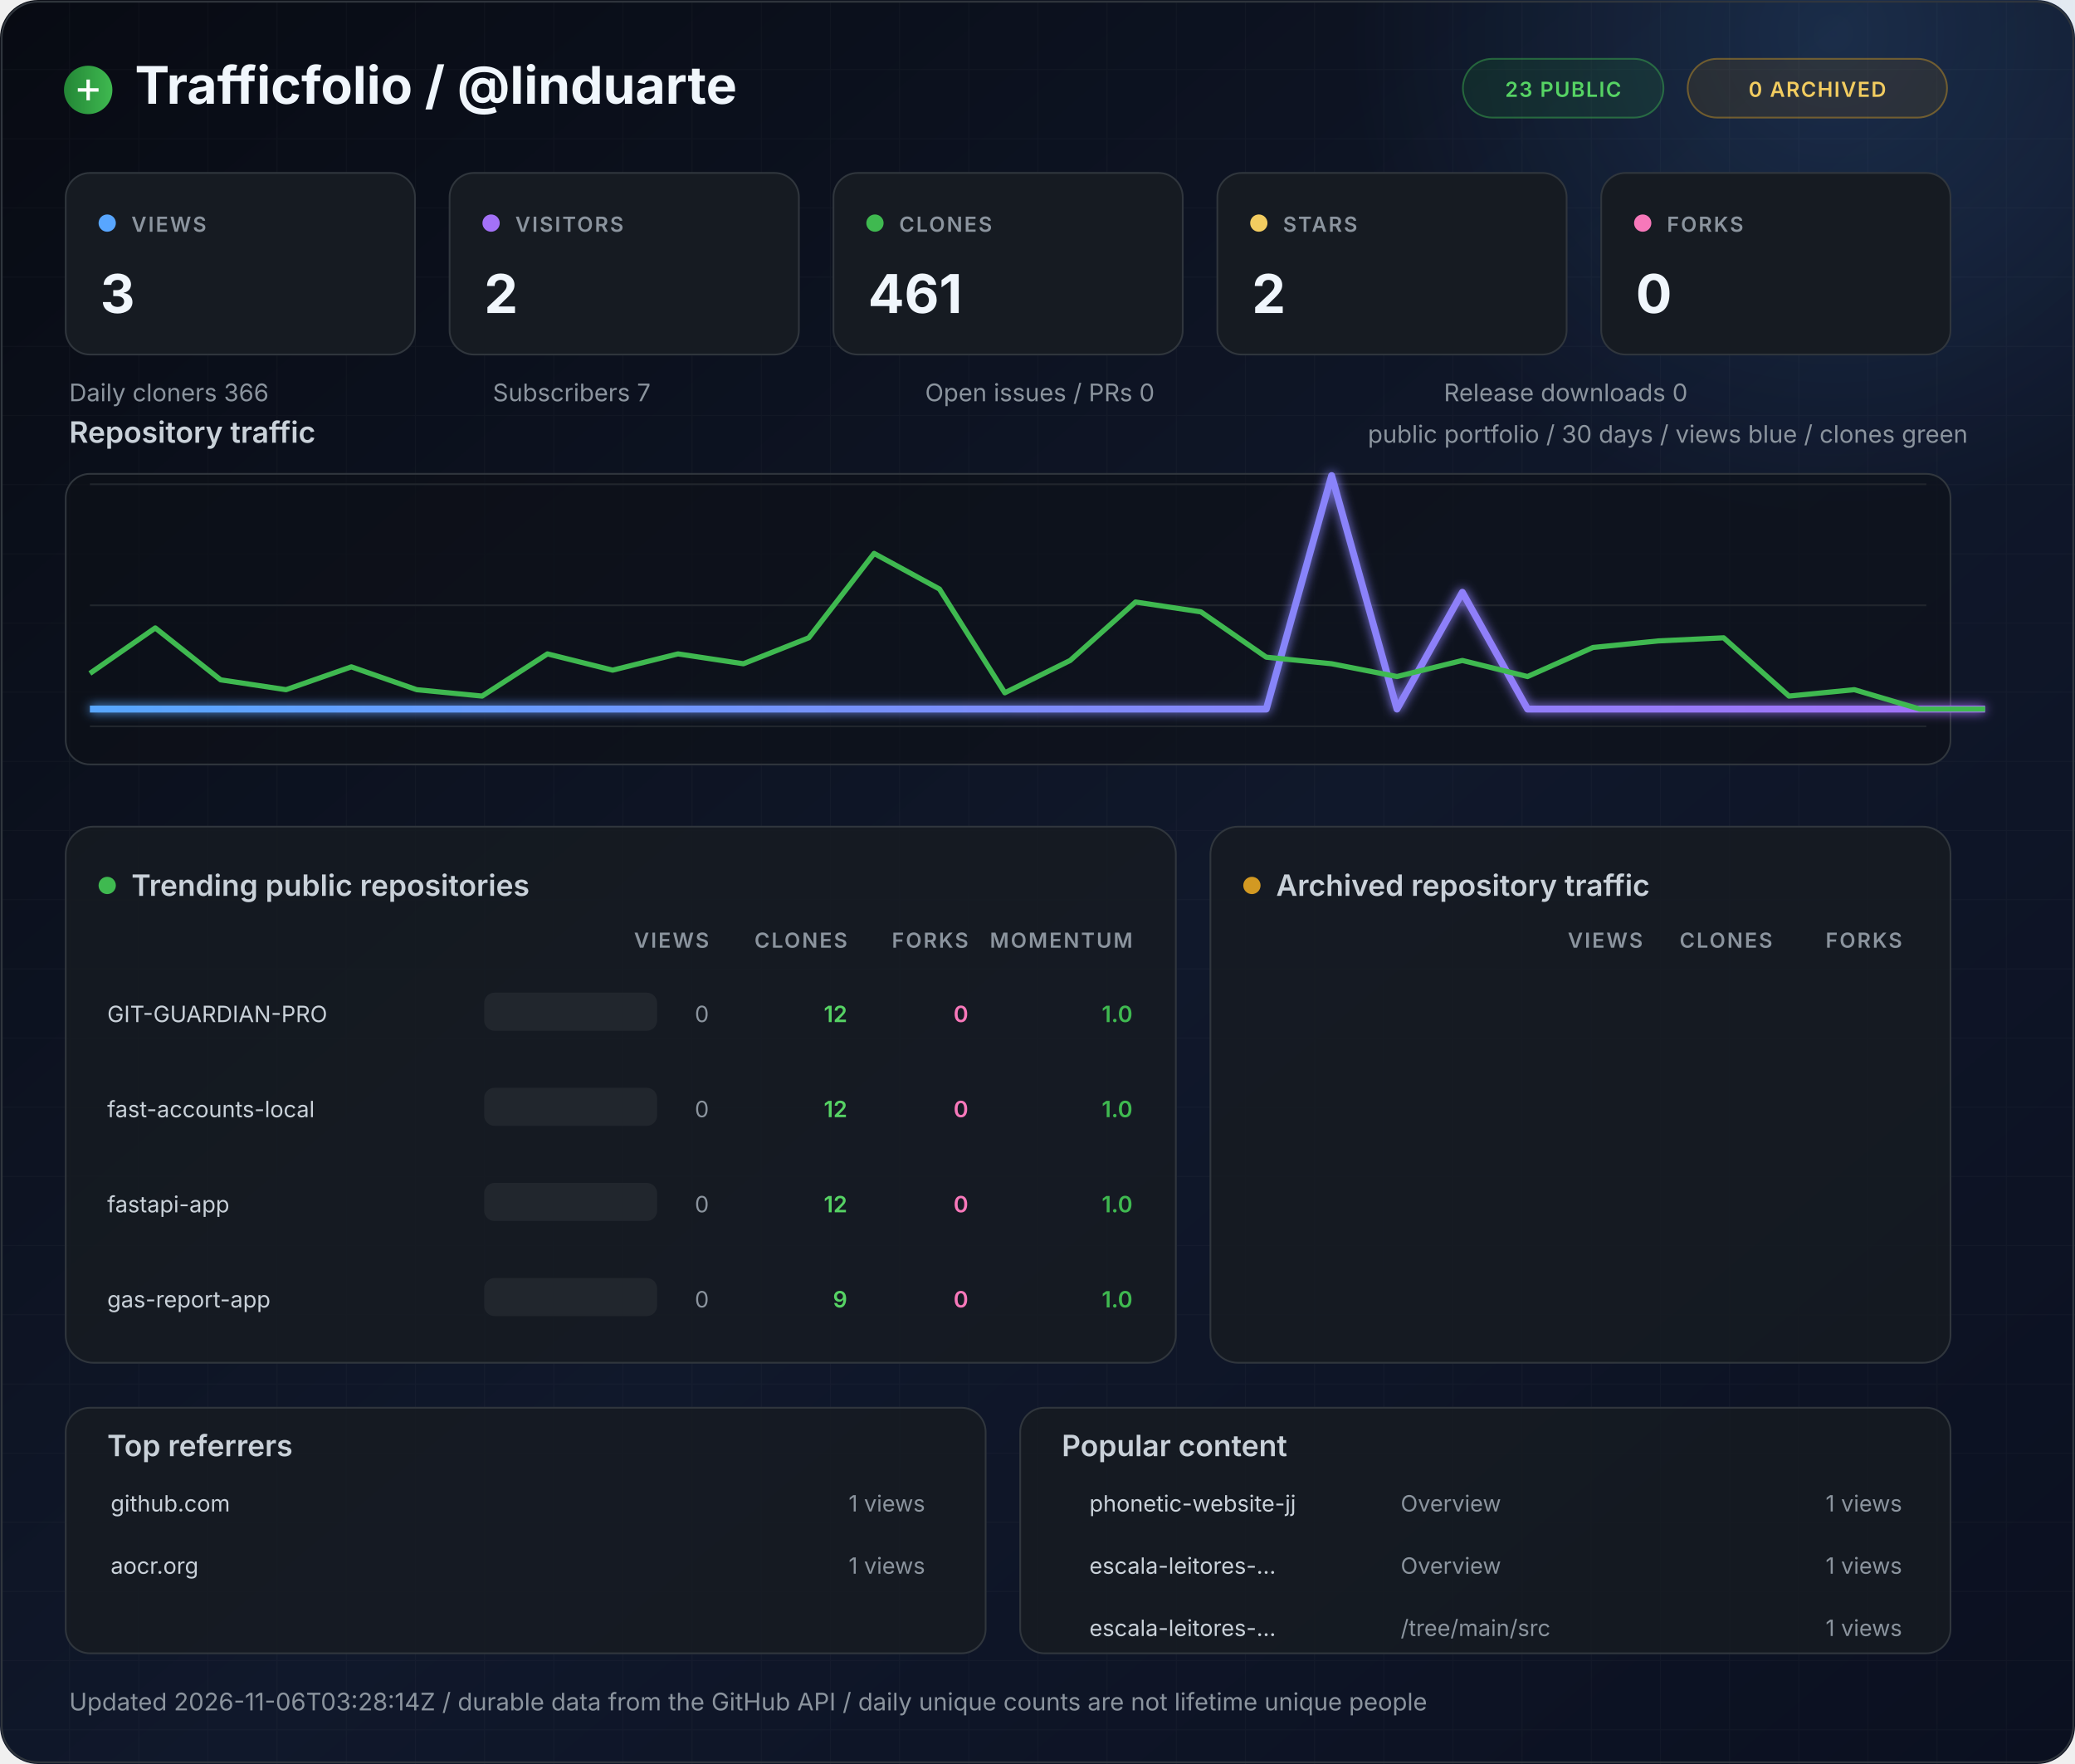
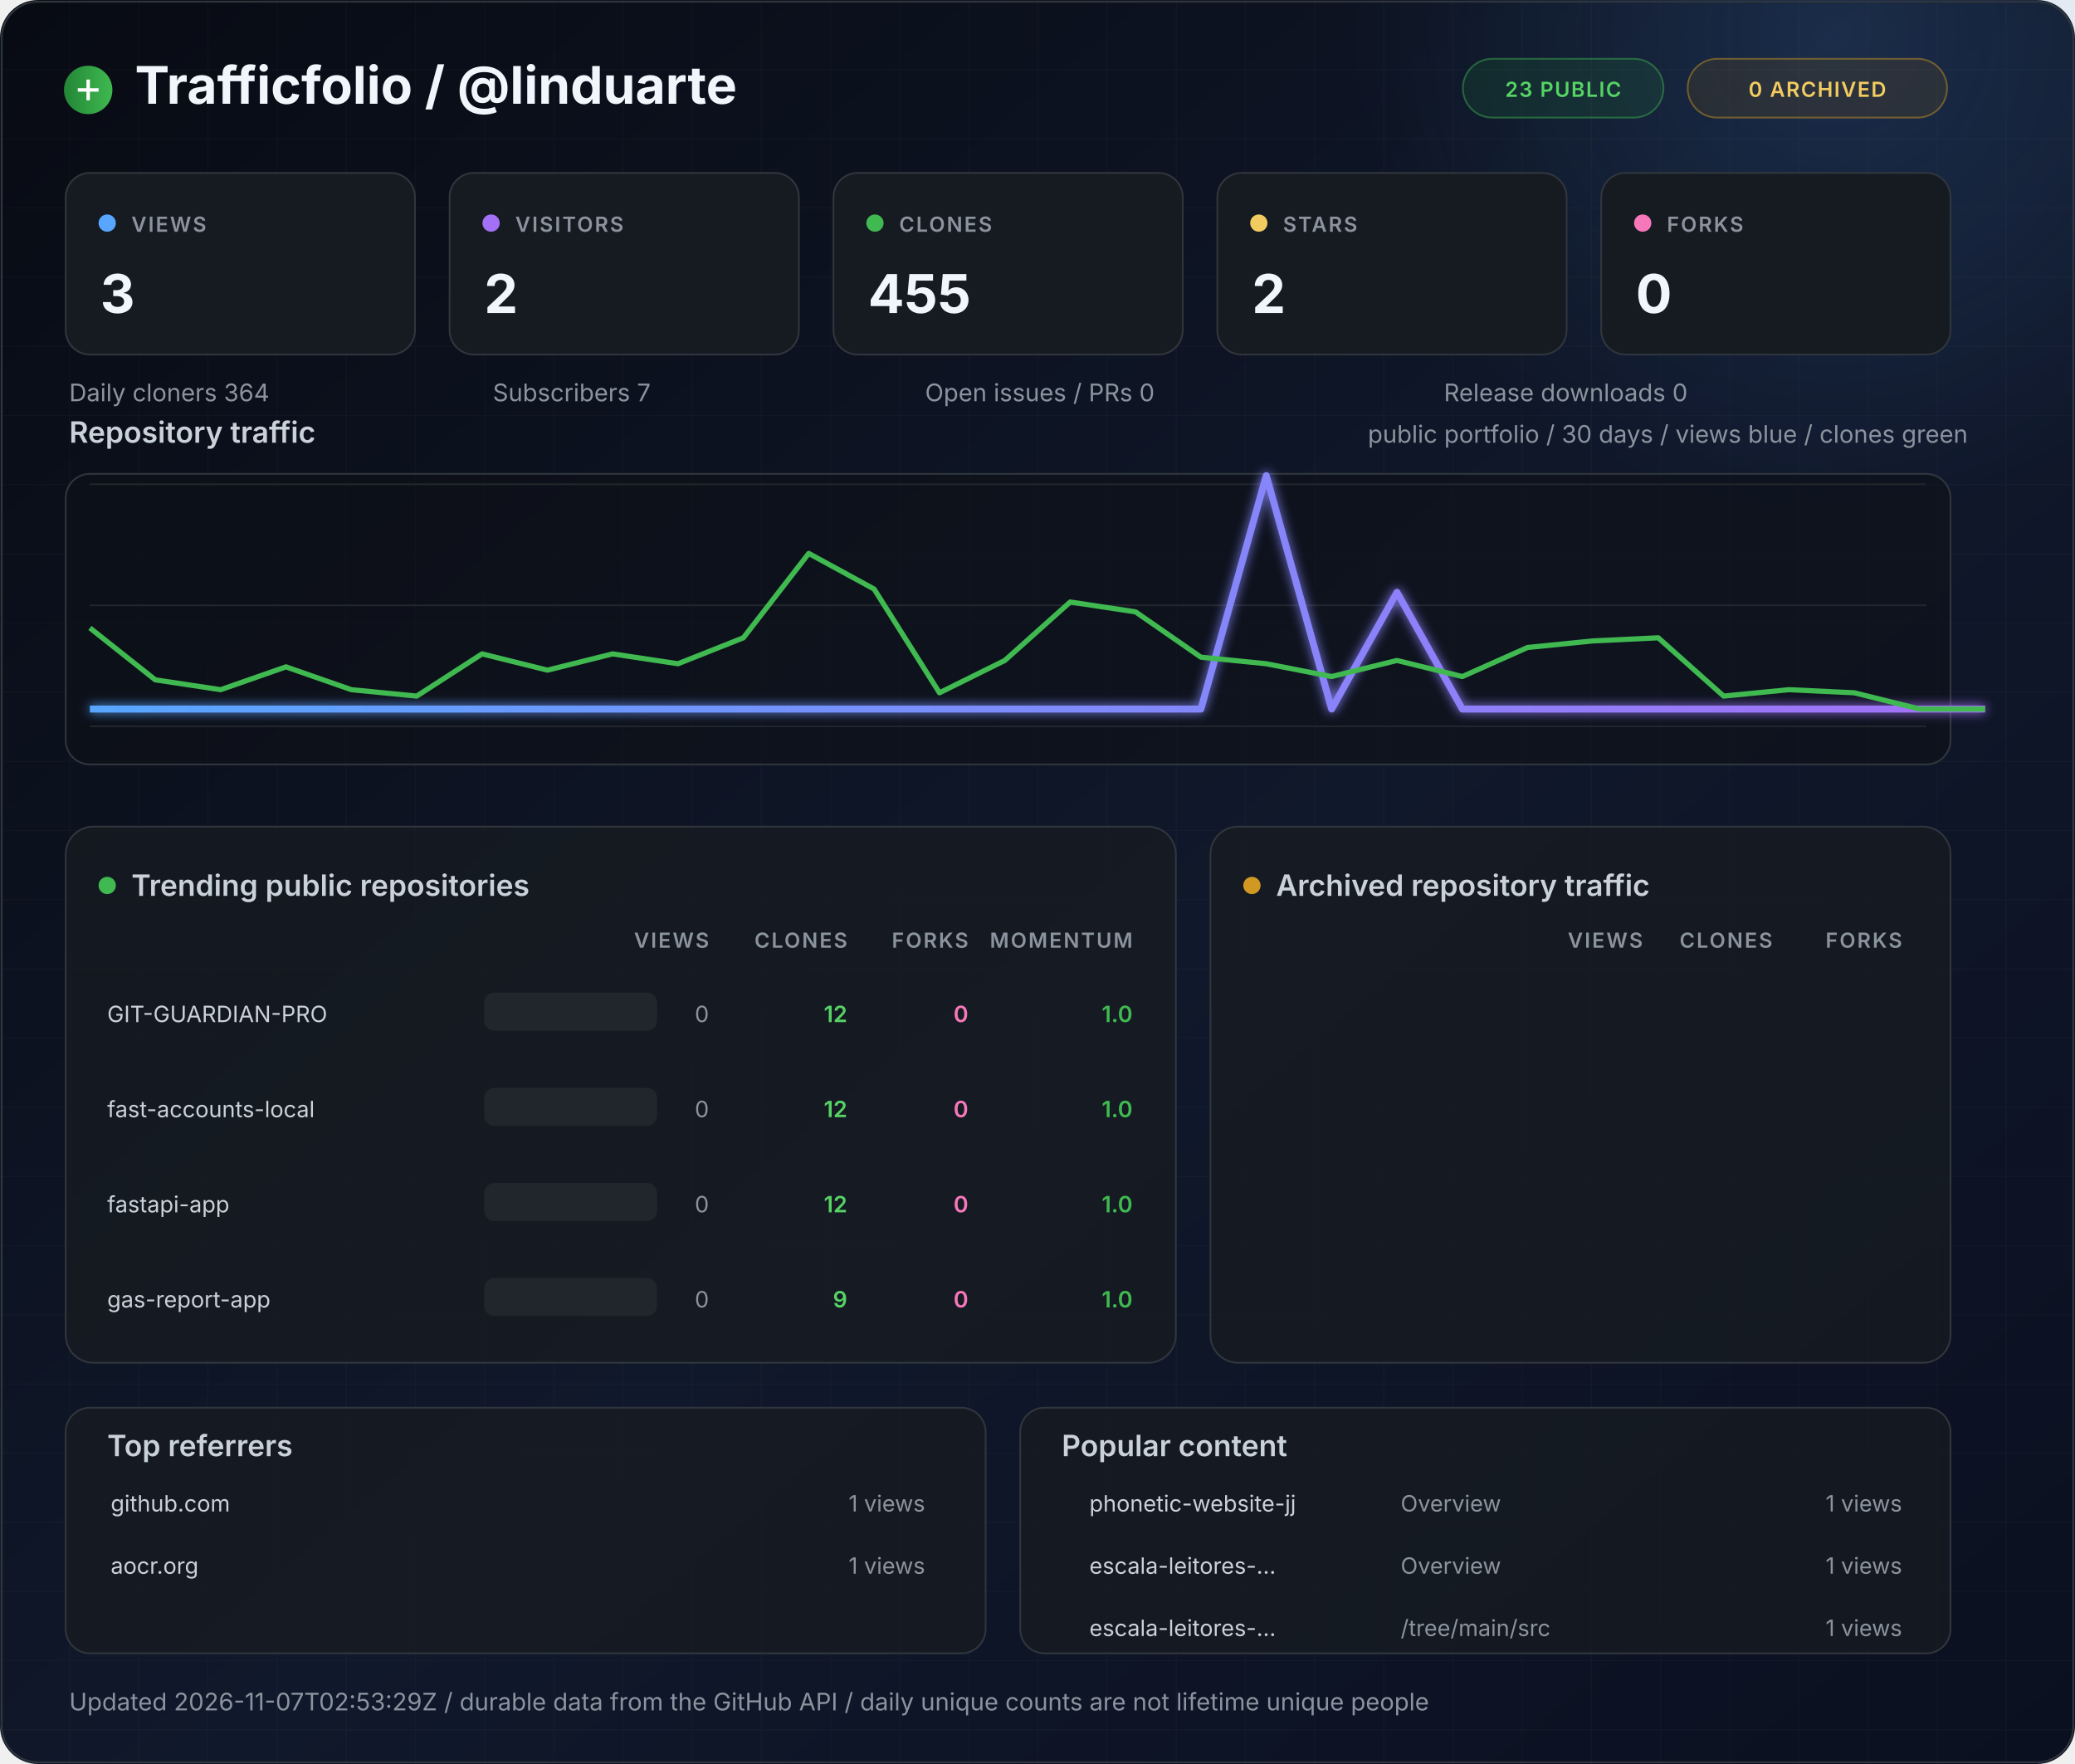
<svg xmlns="http://www.w3.org/2000/svg" width="1200" height="1020" viewBox="0 0 1200 1020" role="img" aria-label="Trafficfolio GitHub analytics dashboard for linduarte">
  <defs>
    <linearGradient id="bg" x1="0" y1="0" x2="1" y2="1">
      <stop stop-color="#080b13" />
      <stop offset=".55" stop-color="#10182b" />
      <stop offset="1" stop-color="#0b1020" />
    </linearGradient>
    <linearGradient id="line" x1="0" y1="0" x2="1" y2="0">
      <stop stop-color="#58a6ff" />
      <stop offset="1" stop-color="#a371f7" />
    </linearGradient>
    <linearGradient id="bar" x1="0" y1="0" x2="1" y2="0">
      <stop stop-color="#238636" />
      <stop offset="1" stop-color="#3fb950" />
    </linearGradient>
    <linearGradient id="archiveBar" x1="0" y1="0" x2="1" y2="0">
      <stop stop-color="#9e6a03" />
      <stop offset="1" stop-color="#f2cc60" />
    </linearGradient>
    <radialGradient id="ambient">
      <stop stop-color="#58a6ff" stop-opacity=".16" />
      <stop offset="1" stop-color="#58a6ff" stop-opacity="0" />
    </radialGradient>
    <pattern id="grid" width="40" height="40" patternUnits="userSpaceOnUse">
      <path d="M40 0H0V40" fill="none" stroke="#ffffff" stroke-opacity=".025" />
    </pattern>
    <filter id="glow">
      <feGaussianBlur stdDeviation="3" result="b" />
      <feMerge>
        <feMergeNode in="b" />
        <feMergeNode in="SourceGraphic" />
      </feMerge>
    </filter>
    <style>
    .title{font:750 30px -apple-system,BlinkMacSystemFont,"Segoe UI",sans-serif;fill:#f0f6fc}
    .subtitle{font:14px -apple-system,BlinkMacSystemFont,"Segoe UI",sans-serif;fill:#8b949e}
    .label{font:600 12px -apple-system,BlinkMacSystemFont,"Segoe UI",sans-serif;fill:#8b949e;letter-spacing:1px}
    .metric{font:700 31px -apple-system,BlinkMacSystemFont,"Segoe UI",sans-serif;fill:#f0f6fc}
    .section{font:600 17px -apple-system,BlinkMacSystemFont,"Segoe UI",sans-serif;fill:#c9d1d9}
    .repo,.value,.trend,.archive,.clone,.fork{font:13px -apple-system,BlinkMacSystemFont,"Segoe UI",sans-serif;fill:#c9d1d9}
    .value{fill:#8b949e} .trend{fill:#3fb950;font-weight:600} .archive{fill:#d29922}
    .clone{fill:#56d364;font-weight:600} .fork{fill:#f778ba;font-weight:600}
    .pill{font:600 12px -apple-system,BlinkMacSystemFont,"Segoe UI",sans-serif;letter-spacing:.7px}
  </style>
  </defs>
  <rect width="1200" height="1020" rx="22" fill="url(#bg)" />
  <rect width="1200" height="1020" rx="22" fill="url(#grid)" />
  <circle cx="1060" cy="20" r="280" fill="url(#ambient)" />
  <rect x="1" y="1" width="1198" height="1018" rx="21" fill="none" stroke="#30363d" />
  <circle cx="51" cy="52" r="14" fill="url(#bar)" />
  <path d="M45 52h12M51 46v12" stroke="#fff" stroke-width="2" />
  <text x="78" y="60" class="title">Trafficfolio / @linduarte</text>
  <rect x="846" y="34" width="116" height="34" rx="17" fill="#238636" fill-opacity=".16" stroke="#3fb950" stroke-opacity=".45" />
  <text x="904" y="56" text-anchor="middle" class="pill" fill="#56d364">23 PUBLIC</text>
  <rect x="976" y="34" width="150" height="34" rx="17" fill="#9e6a03" fill-opacity=".14" stroke="#d29922" stroke-opacity=".45" />
  <text x="1051" y="56" text-anchor="middle" class="pill" fill="#f2cc60">0 ARCHIVED</text>
  <rect x="38" y="100" width="202" height="105" rx="14" fill="#161b22" stroke="#30363d" />
  <circle cx="62" cy="129" r="5" fill="#58a6ff" />
  <text x="76" y="134" class="label">VIEWS</text>
  <text x="58" y="181" class="metric">3</text>
  <rect x="260" y="100" width="202" height="105" rx="14" fill="#161b22" stroke="#30363d" />
  <circle cx="284" cy="129" r="5" fill="#a371f7" />
  <text x="298" y="134" class="label">VISITORS</text>
  <text x="280" y="181" class="metric">2</text>
  <rect x="482" y="100" width="202" height="105" rx="14" fill="#161b22" stroke="#30363d" />
  <circle cx="506" cy="129" r="5" fill="#3fb950" />
  <text x="520" y="134" class="label">CLONES</text>
-   <text x="502" y="181" class="metric">461</text>
+   <text x="502" y="181" class="metric">455</text>
  <rect x="704" y="100" width="202" height="105" rx="14" fill="#161b22" stroke="#30363d" />
  <circle cx="728" cy="129" r="5" fill="#f2cc60" />
  <text x="742" y="134" class="label">STARS</text>
  <text x="724" y="181" class="metric">2</text>
  <rect x="926" y="100" width="202" height="105" rx="14" fill="#161b22" stroke="#30363d" />
  <circle cx="950" cy="129" r="5" fill="#f778ba" />
  <text x="964" y="134" class="label">FORKS</text>
  <text x="946" y="181" class="metric">0</text>
-   <text x="40" y="232" class="subtitle">Daily cloners 366</text>
+   <text x="40" y="232" class="subtitle">Daily cloners 364</text>
  <text x="285" y="232" class="subtitle">Subscribers 7</text>
  <text x="535" y="232" class="subtitle">Open issues / PRs 0</text>
  <text x="835" y="232" class="subtitle">Release downloads 0</text>
  <text x="40" y="256" class="section">Repository traffic</text>
  <text x="1138" y="256" text-anchor="end" class="subtitle">public portfolio / 30 days / views blue / clones green</text>
  <rect x="38" y="274" width="1090" height="168" rx="14" fill="#0d1117" fill-opacity=".62" stroke="#30363d" />
  <line x1="52" y1="420" x2="1114" y2="420" stroke="#21262d" />
  <line x1="52" y1="350" x2="1114" y2="350" stroke="#21262d" />
  <line x1="52" y1="280" x2="1114" y2="280" stroke="#21262d" />
-   <polyline points="52.0,410.0 89.8,410.0 127.6,410.0 165.4,410.0 203.2,410.0 241.0,410.0 278.8,410.0 316.6,410.0 354.3,410.0 392.1,410.0 429.9,410.0 467.7,410.0 505.5,410.0 543.3,410.0 581.1,410.0 618.9,410.0 656.7,410.0 694.5,410.0 732.3,410.0 770.1,275.0 807.9,410.0 845.7,342.5 883.4,410.0 921.2,410.0 959.0,410.0 996.8,410.0 1034.6,410.0 1072.4,410.0 1110.2,410.0 1148.0,410.0" fill="none" stroke="url(#line)" stroke-width="4" stroke-linejoin="round" filter="url(#glow)" />
-   <polyline points="52.0,389.4 89.8,363.1 127.6,393.1 165.4,398.8 203.2,385.6 241.0,398.8 278.8,402.5 316.6,378.1 354.3,387.5 392.1,378.1 429.9,383.8 467.7,368.8 505.5,320.0 543.3,340.6 581.1,400.6 618.9,381.9 656.7,348.1 694.5,353.8 732.3,380.0 770.1,383.8 807.9,391.2 845.7,381.9 883.4,391.2 921.2,374.4 959.0,370.6 996.8,368.8 1034.6,402.5 1072.4,398.8 1110.2,410.0 1148.0,410.0" fill="none" stroke="#3fb950" stroke-width="3" stroke-linejoin="round" />
+   <polyline points="52.0,410.0 89.8,410.0 127.6,410.0 165.4,410.0 203.2,410.0 241.0,410.0 278.8,410.0 316.6,410.0 354.3,410.0 392.1,410.0 429.9,410.0 467.7,410.0 505.5,410.0 543.3,410.0 581.1,410.0 618.9,410.0 656.7,410.0 694.5,410.0 732.3,275.0 770.1,410.0 807.9,342.5 845.7,410.0 883.4,410.0 921.2,410.0 959.0,410.0 996.8,410.0 1034.6,410.0 1072.4,410.0 1110.2,410.0 1148.0,410.0" fill="none" stroke="url(#line)" stroke-width="4" stroke-linejoin="round" filter="url(#glow)" />
+   <polyline points="52.0,363.1 89.8,393.1 127.6,398.8 165.4,385.6 203.2,398.8 241.0,402.5 278.8,378.1 316.6,387.5 354.3,378.1 392.1,383.8 429.9,368.8 467.7,320.0 505.5,340.6 543.3,400.6 581.1,381.9 618.9,348.1 656.7,353.8 694.5,380.0 732.3,383.8 770.1,391.2 807.9,381.9 845.7,391.2 883.4,374.4 921.2,370.6 959.0,368.8 996.8,402.5 1034.6,398.8 1072.4,400.6 1110.2,410.0 1148.0,410.0" fill="none" stroke="#3fb950" stroke-width="3" stroke-linejoin="round" />
  <rect x="38" y="478" width="642" height="310" rx="16" fill="#161b22" fill-opacity=".82" stroke="#30363d" />
  <circle cx="62" cy="512" r="5" fill="#3fb950" />
  <text x="76" y="518" class="section">Trending public repositories</text>
  <text x="410" y="548" text-anchor="end" class="label">VIEWS</text>
  <text x="490" y="548" text-anchor="end" class="label">CLONES</text>
  <text x="560" y="548" text-anchor="end" class="label">FORKS</text>
  <text x="655" y="548" text-anchor="end" class="label">MOMENTUM</text>
  <text x="62" y="591" class="repo">GIT-GUARDIAN-PRO</text>
  <rect x="280" y="574" width="100" height="22" rx="6" fill="#21262d" />
  <rect x="280" y="574" width="0" height="22" rx="6" fill="url(#bar)" />
  <text x="410" y="591" text-anchor="end" class="value">0</text>
  <text x="490" y="591" text-anchor="end" class="clone">12</text>
  <text x="560" y="591" text-anchor="end" class="fork">0</text>
  <text x="655" y="591" text-anchor="end" class="trend">1.0</text>
  <text x="62" y="646" class="repo">fast-accounts-local</text>
  <rect x="280" y="629" width="100" height="22" rx="6" fill="#21262d" />
  <rect x="280" y="629" width="0" height="22" rx="6" fill="url(#bar)" />
  <text x="410" y="646" text-anchor="end" class="value">0</text>
  <text x="490" y="646" text-anchor="end" class="clone">12</text>
  <text x="560" y="646" text-anchor="end" class="fork">0</text>
  <text x="655" y="646" text-anchor="end" class="trend">1.0</text>
  <text x="62" y="701" class="repo">fastapi-app</text>
  <rect x="280" y="684" width="100" height="22" rx="6" fill="#21262d" />
  <rect x="280" y="684" width="0" height="22" rx="6" fill="url(#bar)" />
  <text x="410" y="701" text-anchor="end" class="value">0</text>
  <text x="490" y="701" text-anchor="end" class="clone">12</text>
  <text x="560" y="701" text-anchor="end" class="fork">0</text>
  <text x="655" y="701" text-anchor="end" class="trend">1.0</text>
  <text x="62" y="756" class="repo">gas-report-app</text>
  <rect x="280" y="739" width="100" height="22" rx="6" fill="#21262d" />
  <rect x="280" y="739" width="0" height="22" rx="6" fill="url(#bar)" />
  <text x="410" y="756" text-anchor="end" class="value">0</text>
  <text x="490" y="756" text-anchor="end" class="clone">9</text>
  <text x="560" y="756" text-anchor="end" class="fork">0</text>
  <text x="655" y="756" text-anchor="end" class="trend">1.0</text>
  <rect x="700" y="478" width="428" height="310" rx="16" fill="#161b22" fill-opacity=".82" stroke="#30363d" />
  <circle cx="724" cy="512" r="5" fill="#d29922" />
  <text x="738" y="518" class="section">Archived repository traffic</text>
  <text x="950" y="548" text-anchor="end" class="label">VIEWS</text>
  <text x="1025" y="548" text-anchor="end" class="label">CLONES</text>
  <text x="1100" y="548" text-anchor="end" class="label">FORKS</text>
  <rect x="38" y="814" width="532" height="142" rx="14" fill="#161b22" fill-opacity=".82" stroke="#30363d" />
  <text x="62" y="842" class="section">Top referrers</text>
  <text x="64" y="874" class="repo">github.com</text>
  <text x="535" y="874" text-anchor="end" class="value">1 views</text>
  <text x="64" y="910" class="repo">aocr.org</text>
  <text x="535" y="910" text-anchor="end" class="value">1 views</text>
  <rect x="590" y="814" width="538" height="142" rx="14" fill="#161b22" fill-opacity=".82" stroke="#30363d" />
  <text x="614" y="842" class="section">Popular content</text>
  <text x="630" y="874" class="repo">phonetic-website-jj</text>
  <text x="810" y="874" class="value">Overview</text>
  <text x="1100" y="874" text-anchor="end" class="value">1 views</text>
  <text x="630" y="910" class="repo">escala-leitores-...</text>
  <text x="810" y="910" class="value">Overview</text>
  <text x="1100" y="910" text-anchor="end" class="value">1 views</text>
  <text x="630" y="946" class="repo">escala-leitores-...</text>
  <text x="810" y="946" class="value">/tree/main/src</text>
  <text x="1100" y="946" text-anchor="end" class="value">1 views</text>
-   <text x="40" y="989" class="subtitle">Updated 2026-11-06T03:28:14Z / durable data from the GitHub API / daily unique counts are not lifetime unique people</text>
+   <text x="40" y="989" class="subtitle">Updated 2026-11-07T02:53:29Z / durable data from the GitHub API / daily unique counts are not lifetime unique people</text>
</svg>
